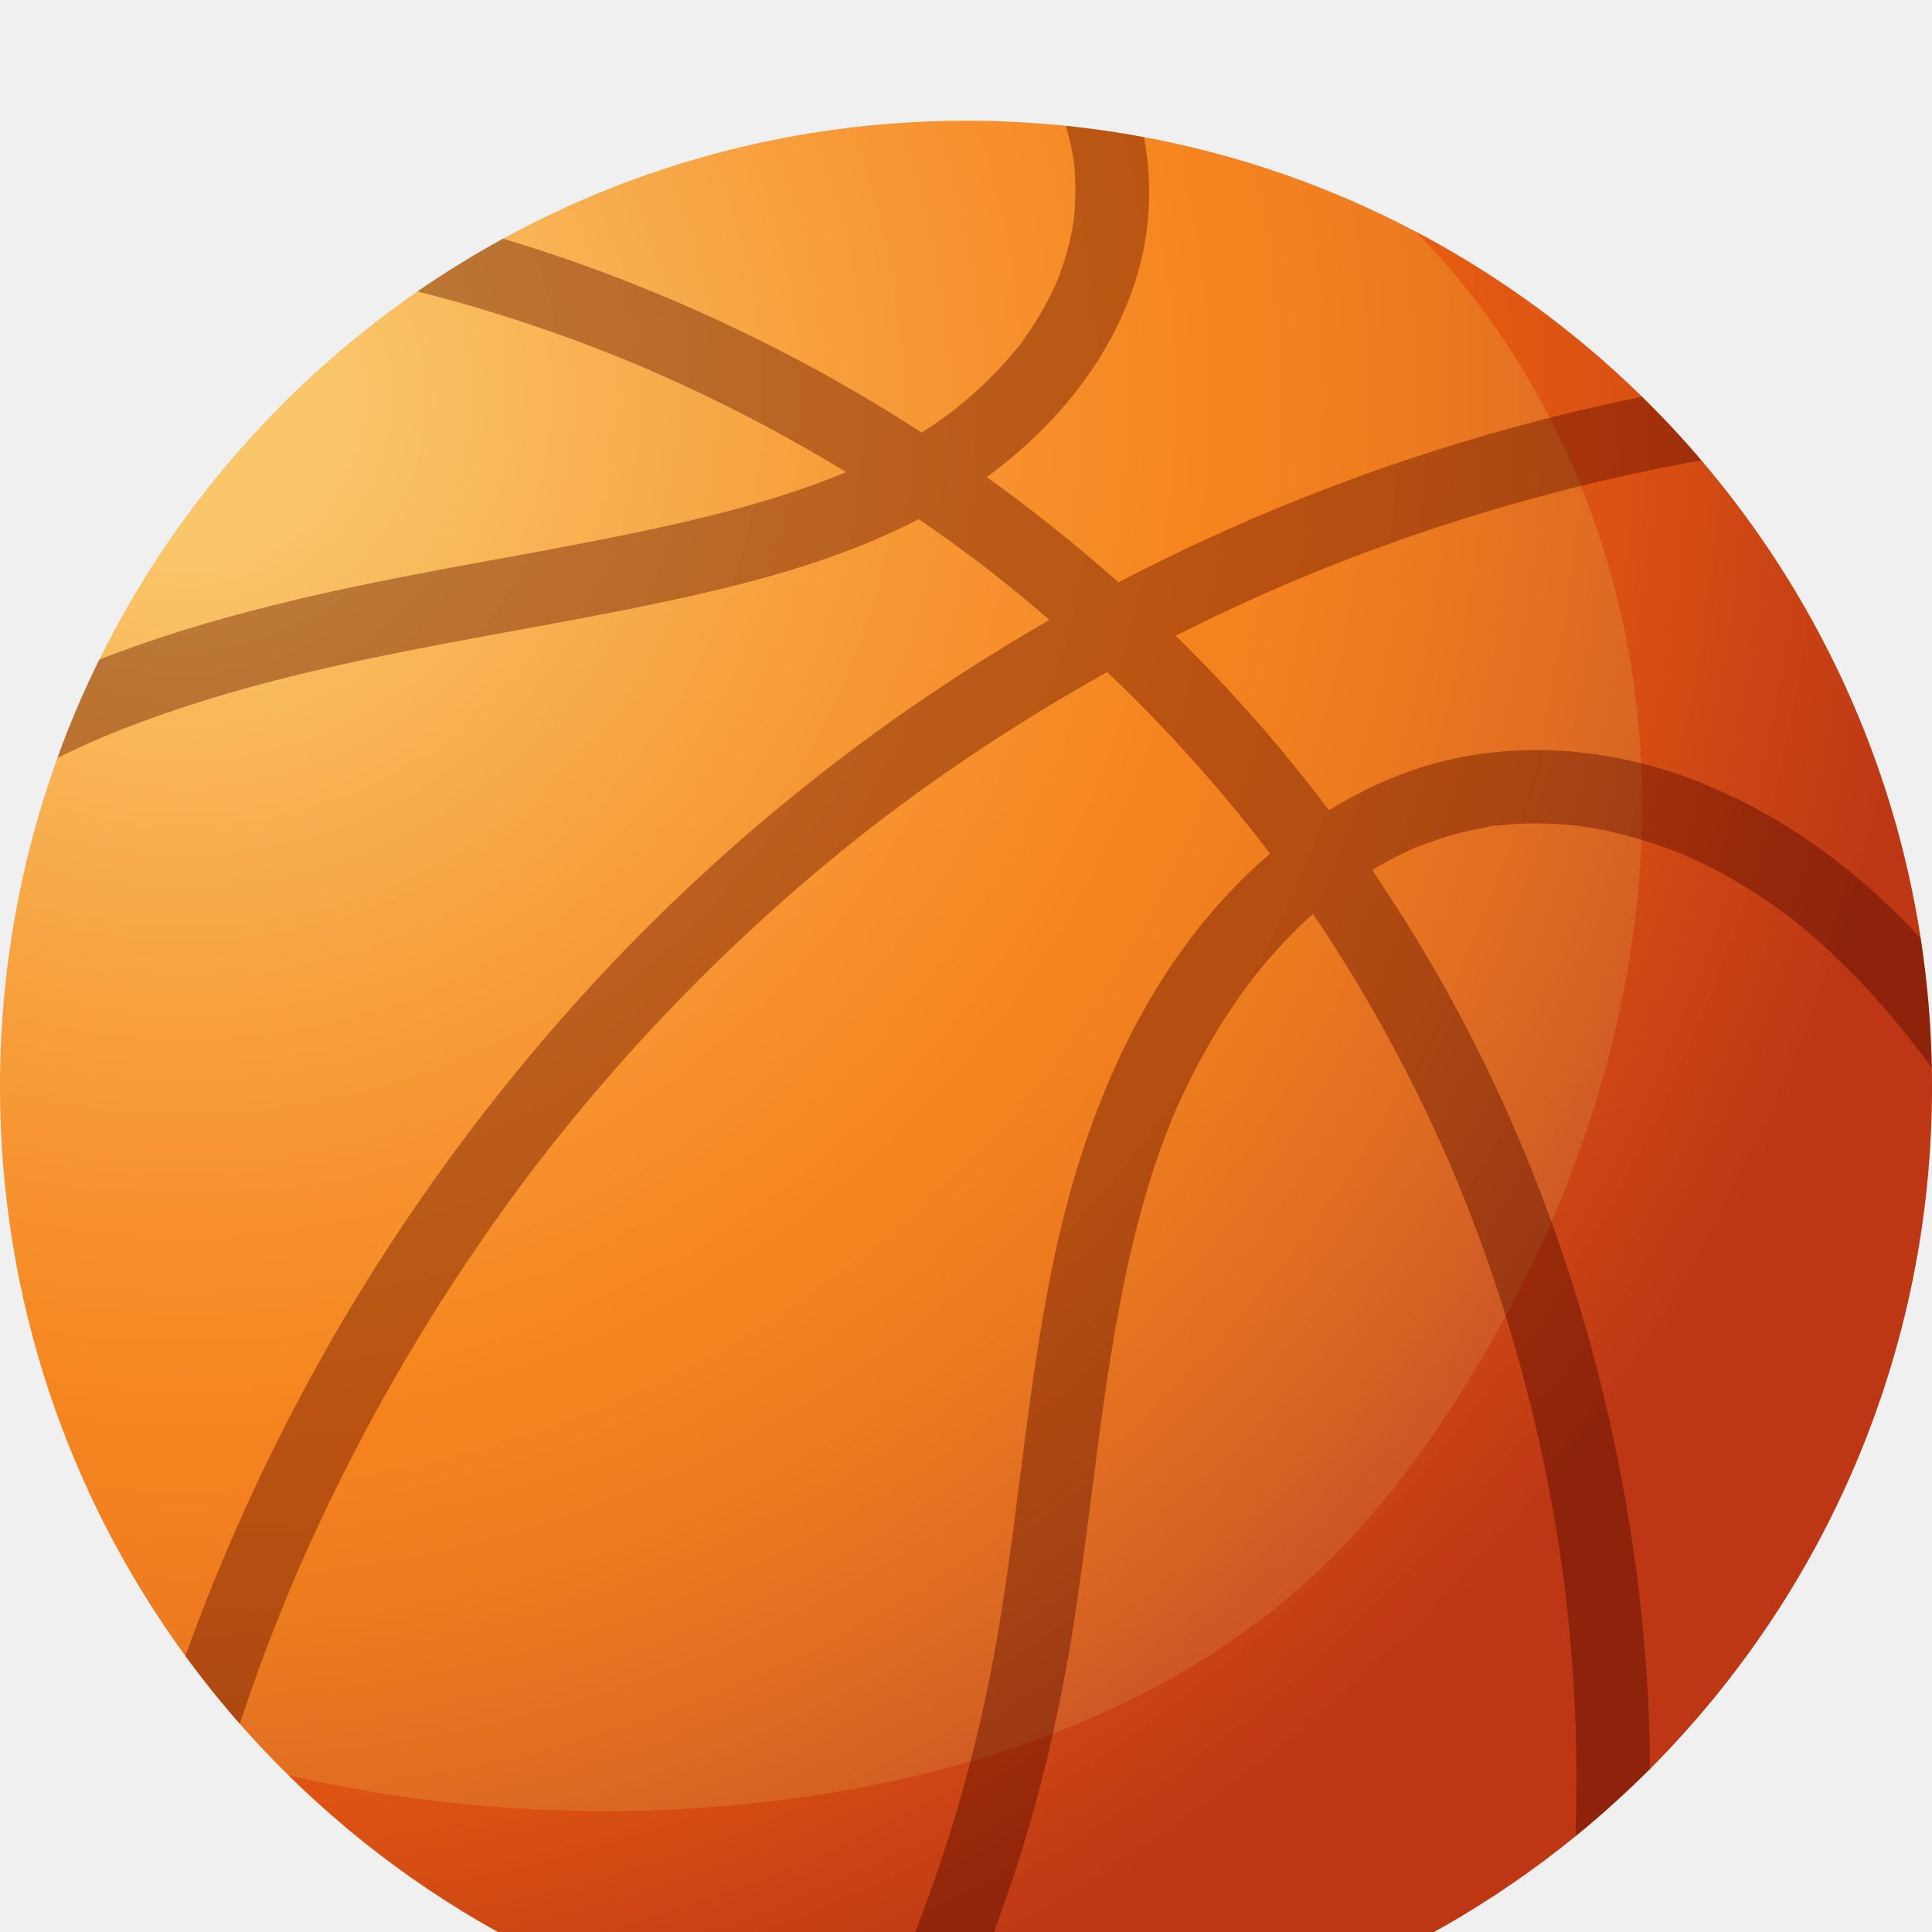
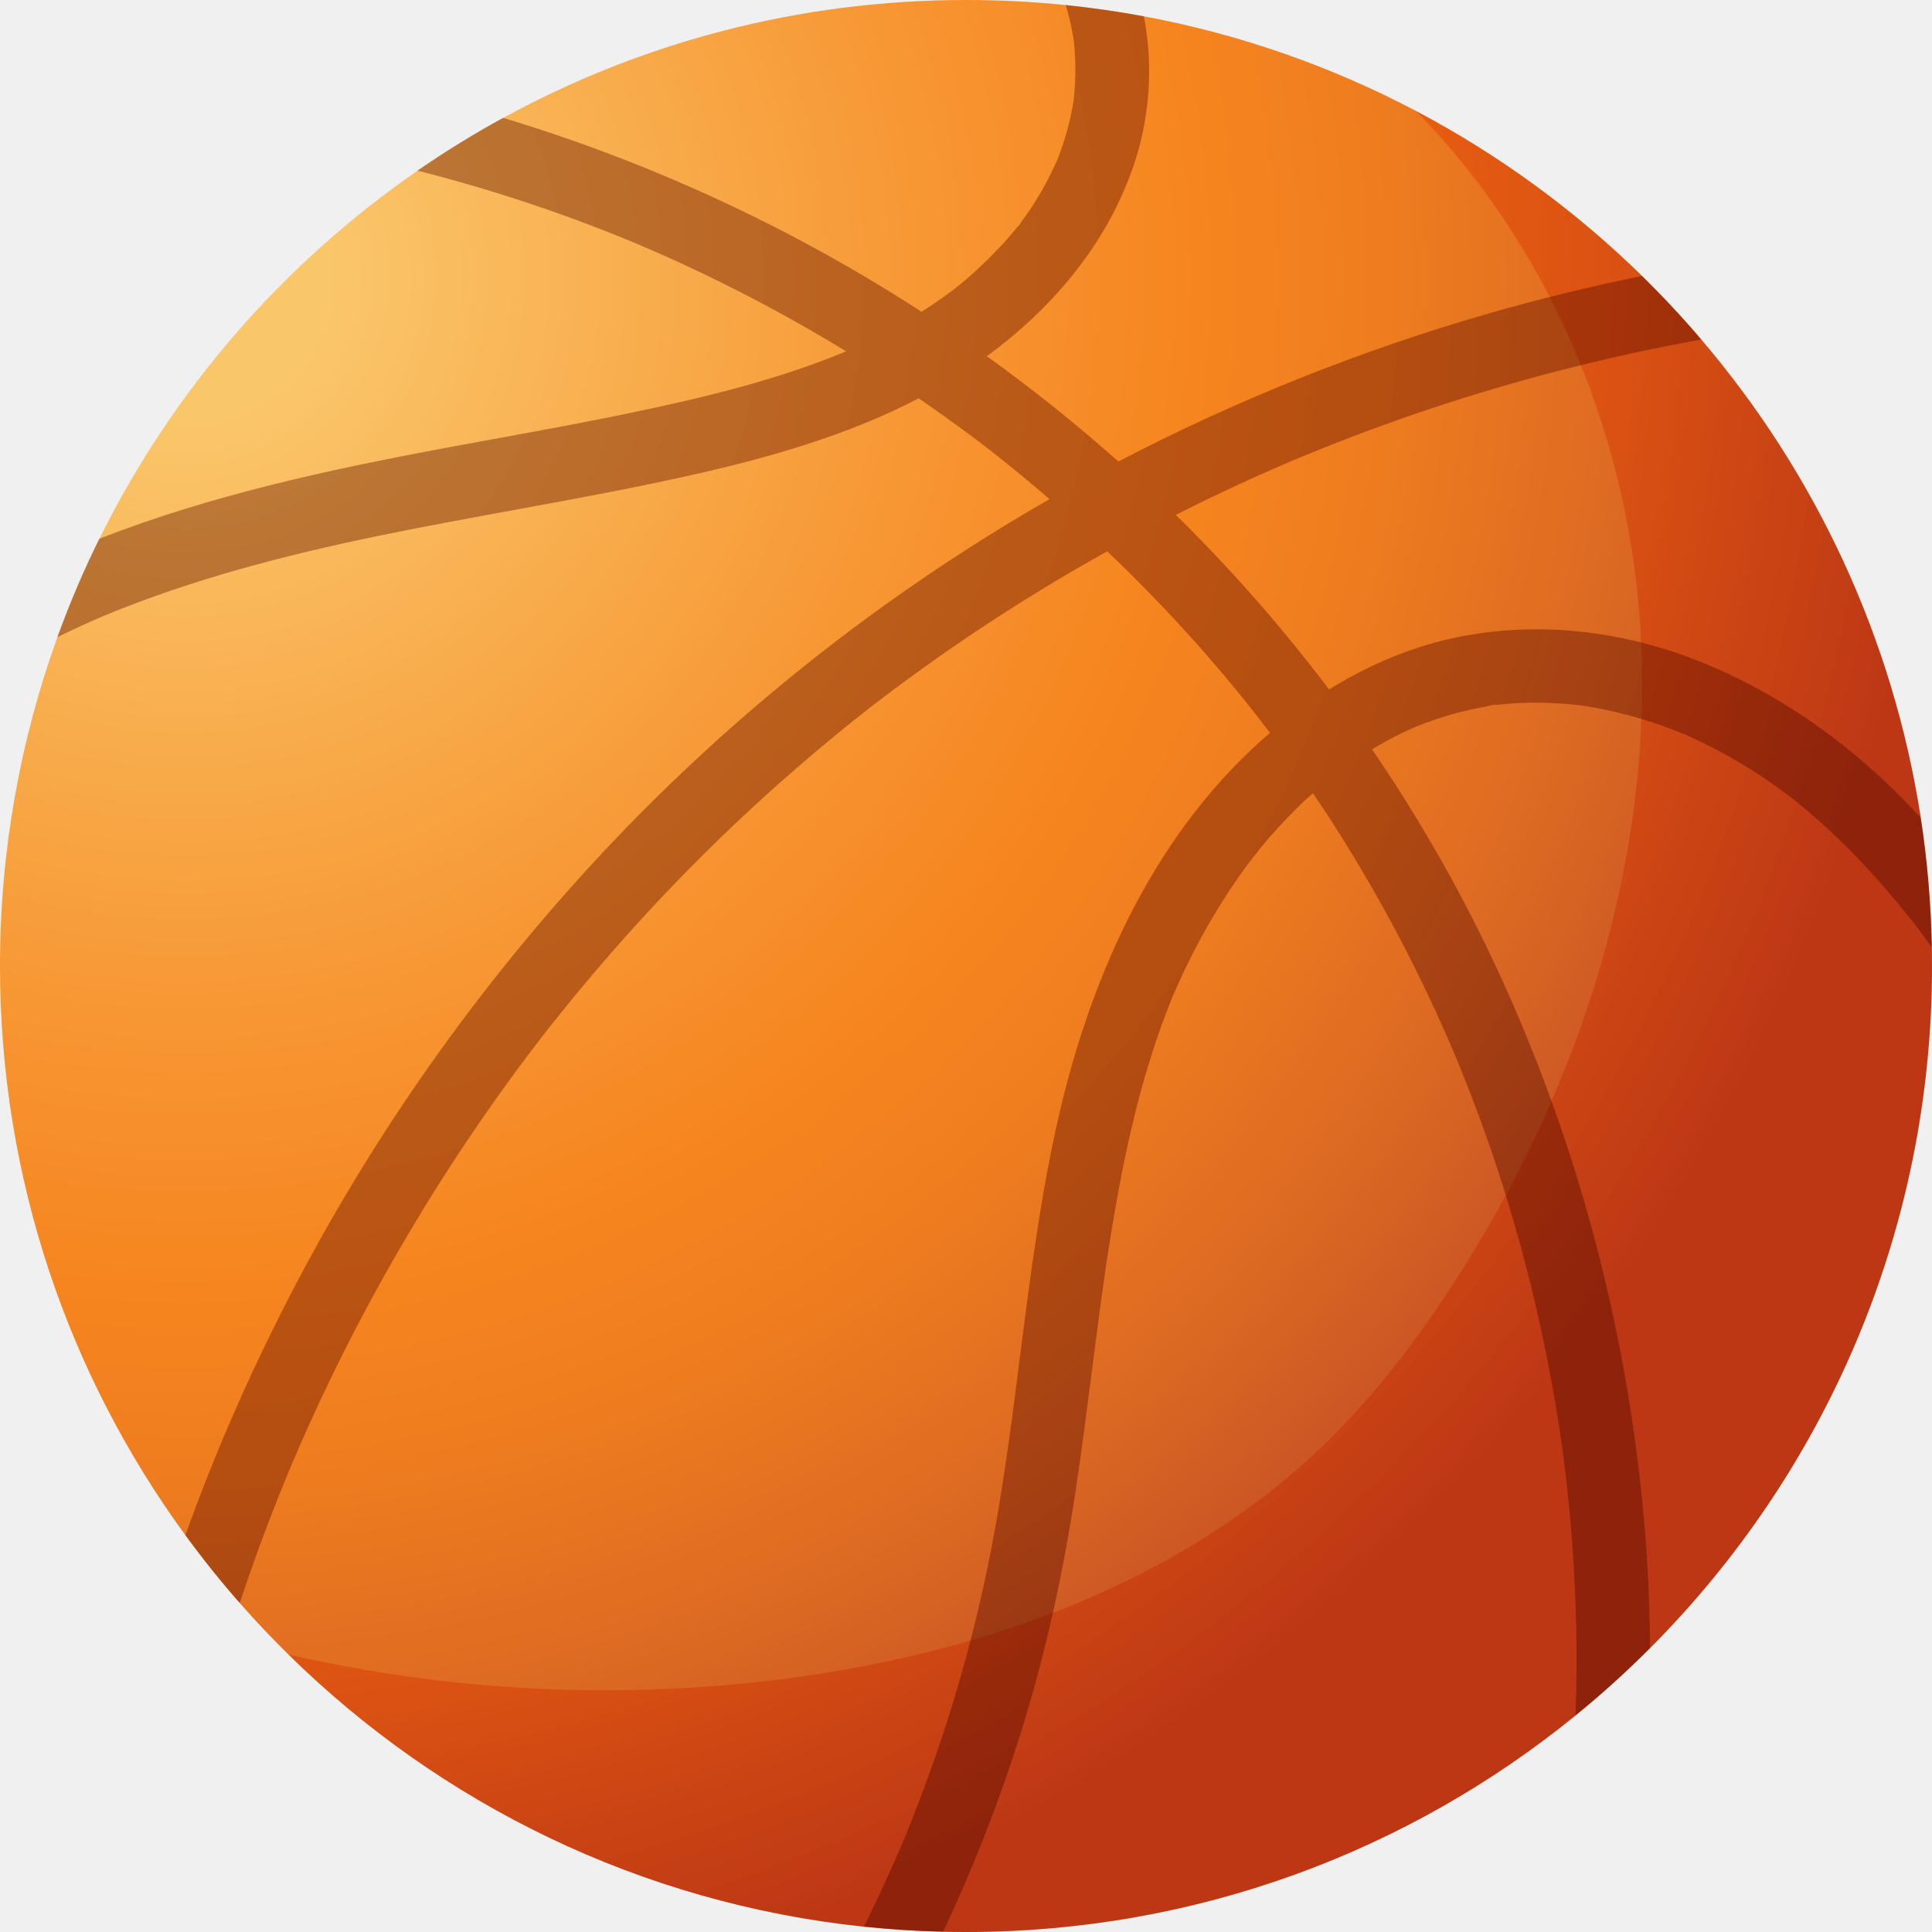
- <svg xmlns="http://www.w3.org/2000/svg" width="32" height="32" viewBox="0 0 32 32" fill="none">
-   <g clip-path="url(#clip0_1594_5742)">
-     <path d="M32 18C32 22.409 30.216 26.402 27.331 29.297C26.939 29.689 26.528 30.062 26.097 30.412C23.343 32.655 19.829 34 16 34C15.874 34 15.748 33.999 15.623 33.996C15.18 33.986 14.742 33.957 14.31 33.912C10.611 33.524 7.286 31.875 4.776 29.402C4.498 29.129 4.229 28.845 3.972 28.552C3.655 28.191 3.354 27.817 3.071 27.428C1.14 24.784 0 21.525 0 18C0 16.088 0.335 14.254 0.951 12.555C1.153 11.996 1.385 11.452 1.646 10.924C2.858 8.471 4.681 6.372 6.915 4.827C7.371 4.512 7.845 4.22 8.334 3.953C10.61 2.708 13.222 2 16 2C16.558 2 17.11 2.028 17.653 2.084C18.09 2.129 18.521 2.191 18.947 2.271C20.546 2.568 22.061 3.104 23.454 3.839C24.833 4.567 26.093 5.489 27.198 6.571C27.54 6.907 27.868 7.258 28.179 7.624C30.059 9.828 31.351 12.549 31.813 15.543C31.921 16.245 31.983 16.962 31.997 17.692C31.999 17.794 32 17.897 32 18Z" fill="url(#paint0_radial_1594_5742)" />
+ <svg xmlns="http://www.w3.org/2000/svg" width="24" height="24" viewBox="0 0 24 24" fill="none">
+   <g clip-path="url(#clip0_2746_11600)">
+     <path d="M24 12C24 15.307 22.662 18.302 20.498 20.473C20.205 20.767 19.896 21.047 19.573 21.309C17.508 22.991 14.872 24 12 24C11.905 24 11.811 23.999 11.717 23.997C11.385 23.989 11.057 23.968 10.732 23.934C7.958 23.643 5.465 22.406 3.582 20.552C3.373 20.346 3.172 20.134 2.979 19.914C2.741 19.643 2.516 19.362 2.303 19.071C0.855 17.088 0 14.644 0 12C0 10.566 0.252 9.191 0.713 7.916C0.865 7.497 1.039 7.089 1.235 6.693C2.143 4.853 3.51 3.279 5.186 2.121C5.528 1.884 5.884 1.665 6.25 1.465C7.957 0.531 9.917 0 12 0C12.419 0 12.832 0.021 13.239 0.063C13.567 0.097 13.891 0.143 14.21 0.203C15.409 0.426 16.546 0.828 17.591 1.379C18.625 1.925 19.57 2.617 20.398 3.428C20.655 3.681 20.901 3.944 21.134 4.218C22.544 5.871 23.513 7.912 23.86 10.157C23.941 10.684 23.987 11.222 23.998 11.769C23.999 11.845 24 11.922 24 12Z" fill="url(#paint0_radial_2746_11600)" />
    <g style="mix-blend-mode:multiply" opacity="0.5">
-       <path d="M26.201 13.69C26.23 13.694 26.247 13.697 26.201 13.69V13.69Z" fill="#823F1C" />
-       <path d="M31.812 15.543C31.715 15.437 31.615 15.332 31.513 15.229C30.527 14.233 29.373 13.428 28.064 12.922C26.785 12.427 25.368 12.278 24.025 12.579C23.31 12.74 22.634 13.035 22.013 13.421C21.273 12.439 20.463 11.51 19.59 10.644C19.551 10.606 19.512 10.568 19.473 10.53C19.656 10.437 19.84 10.346 20.026 10.256C20.356 10.098 20.69 9.944 21.026 9.796C21.105 9.761 21.186 9.726 21.266 9.691C21.298 9.677 21.33 9.663 21.363 9.649C21.37 9.646 21.406 9.631 21.433 9.62C21.595 9.552 21.756 9.486 21.919 9.42C22.593 9.151 23.276 8.905 23.965 8.681C25.344 8.235 26.753 7.881 28.179 7.624C27.868 7.259 27.54 6.908 27.197 6.572C26.337 6.746 25.486 6.954 24.644 7.197C22.531 7.806 20.476 8.627 18.524 9.645C17.829 9.027 17.101 8.444 16.345 7.901C17.449 7.093 18.357 6.011 18.791 4.7C19.013 4.028 19.087 3.288 18.996 2.585C18.983 2.48 18.967 2.375 18.947 2.271C18.521 2.191 18.09 2.13 17.652 2.084C17.711 2.278 17.756 2.475 17.786 2.675C17.821 3.004 17.819 3.336 17.782 3.665C17.73 4.003 17.638 4.331 17.512 4.649C17.387 4.933 17.239 5.205 17.066 5.463C17.022 5.528 16.977 5.592 16.931 5.656C16.928 5.66 16.921 5.67 16.912 5.683C16.894 5.713 16.867 5.755 16.855 5.757C16.855 5.756 16.858 5.752 16.862 5.747C16.858 5.75 16.856 5.753 16.854 5.757C16.748 5.888 16.637 6.014 16.521 6.136C16.295 6.374 16.052 6.593 15.795 6.797C15.794 6.798 15.792 6.799 15.791 6.8C15.761 6.822 15.733 6.843 15.704 6.864C15.632 6.918 15.559 6.97 15.484 7.021C15.411 7.07 15.338 7.118 15.265 7.164C14.46 6.643 13.627 6.163 12.774 5.731C11.35 5.011 9.862 4.412 8.333 3.953C7.845 4.22 7.371 4.512 6.915 4.827C7.128 4.881 7.342 4.938 7.554 4.997C8.212 5.182 8.863 5.394 9.505 5.629C9.825 5.747 10.144 5.872 10.46 6.002C10.486 6.012 10.512 6.023 10.537 6.034C10.539 6.034 10.542 6.035 10.546 6.038C10.558 6.043 10.57 6.048 10.582 6.053C10.583 6.054 10.584 6.054 10.584 6.054C10.659 6.086 10.734 6.118 10.809 6.151C10.972 6.222 11.136 6.296 11.299 6.371C12.231 6.8 13.137 7.284 14.014 7.819C14.004 7.823 13.995 7.827 13.986 7.831C12.989 8.243 11.942 8.515 10.89 8.745C9.734 8.996 8.569 9.199 7.406 9.414C5.448 9.779 3.501 10.199 1.645 10.924C1.384 11.451 1.152 11.995 0.95 12.555C1.205 12.428 1.463 12.31 1.724 12.199C3.181 11.596 4.711 11.199 6.252 10.88C7.965 10.526 9.696 10.261 11.404 9.88C12.706 9.589 14.026 9.218 15.217 8.599C15.386 8.715 15.555 8.833 15.722 8.953C15.854 9.049 15.985 9.145 16.116 9.242C16.181 9.291 16.246 9.341 16.31 9.39C16.322 9.399 16.379 9.443 16.388 9.45C16.411 9.468 16.434 9.486 16.457 9.504C16.772 9.751 17.081 10.007 17.384 10.268C17.091 10.436 16.8 10.608 16.512 10.786C14.04 12.31 11.773 14.174 9.806 16.311C7.889 18.395 6.238 20.731 4.919 23.236C4.208 24.587 3.587 25.989 3.07 27.427C3.353 27.815 3.654 28.189 3.971 28.55C3.978 28.53 3.985 28.509 3.992 28.488C4.21 27.836 4.449 27.189 4.71 26.551C4.741 26.474 4.772 26.397 4.805 26.32C4.808 26.311 4.823 26.277 4.833 26.253C4.835 26.248 4.837 26.243 4.838 26.24C4.839 26.237 4.84 26.236 4.841 26.234C4.842 26.233 4.842 26.23 4.843 26.229C4.843 26.229 4.843 26.228 4.844 26.227C4.849 26.215 4.855 26.203 4.859 26.191C4.931 26.023 5.004 25.856 5.079 25.69C5.222 25.371 5.37 25.055 5.522 24.742C6.127 23.503 6.81 22.303 7.567 21.152C7.951 20.569 8.353 19.998 8.772 19.441C8.823 19.375 8.873 19.309 8.924 19.243C8.927 19.238 8.933 19.23 8.94 19.221C8.963 19.191 8.987 19.16 9.011 19.13C9.113 19 9.216 18.87 9.321 18.74C9.539 18.469 9.763 18.201 9.99 17.938C10.895 16.887 11.87 15.897 12.905 14.976C13.16 14.749 13.418 14.527 13.68 14.31C13.813 14.198 13.948 14.088 14.083 13.979C14.152 13.925 14.22 13.87 14.288 13.817C14.33 13.784 14.371 13.752 14.412 13.719C14.422 13.712 14.451 13.689 14.472 13.673C15.049 13.23 15.64 12.807 16.246 12.406C16.926 11.954 17.625 11.53 18.339 11.132C19.224 11.974 20.049 12.878 20.804 13.838C20.823 13.864 20.844 13.889 20.864 13.915C20.869 13.921 20.873 13.926 20.877 13.931C20.88 13.935 20.884 13.94 20.888 13.946C20.937 14.01 20.986 14.074 21.035 14.139C20.994 14.175 20.954 14.209 20.914 14.245C19.037 15.917 18.008 18.308 17.485 20.72C17.168 22.179 17 23.664 16.808 25.143C16.796 25.234 16.785 25.326 16.772 25.417C16.767 25.461 16.761 25.507 16.754 25.553C16.753 25.561 16.752 25.569 16.751 25.573C16.727 25.755 16.701 25.937 16.675 26.119C16.622 26.482 16.565 26.845 16.501 27.208C16.382 27.879 16.238 28.547 16.066 29.207C15.895 29.863 15.697 30.513 15.472 31.153C15.362 31.47 15.244 31.785 15.121 32.096C15.064 32.24 15.011 32.387 14.947 32.528C14.949 32.526 14.95 32.524 14.95 32.522C14.95 32.525 14.947 32.529 14.945 32.534C14.946 32.532 14.946 32.53 14.947 32.528C14.945 32.534 14.941 32.54 14.939 32.546C14.941 32.542 14.942 32.539 14.944 32.536C14.928 32.572 14.897 32.643 14.888 32.663C14.849 32.755 14.808 32.847 14.767 32.938C14.622 33.265 14.469 33.59 14.309 33.911C14.741 33.956 15.179 33.984 15.622 33.995C16.128 32.922 16.559 31.815 16.914 30.684C17.319 29.387 17.608 28.06 17.812 26.716C17.926 25.965 18.021 25.211 18.118 24.458C18.139 24.291 18.161 24.123 18.183 23.957C18.194 23.868 18.206 23.779 18.218 23.69C18.225 23.636 18.232 23.581 18.24 23.527C18.288 23.171 18.341 22.815 18.398 22.461C18.613 21.128 18.9 19.79 19.411 18.536C19.421 18.511 19.433 18.485 19.443 18.459C19.469 18.4 19.494 18.341 19.521 18.282C19.581 18.149 19.643 18.018 19.708 17.888C19.833 17.638 19.967 17.392 20.11 17.153C20.259 16.903 20.418 16.66 20.588 16.424C20.623 16.375 20.659 16.327 20.695 16.278C20.71 16.257 20.728 16.236 20.744 16.215C20.746 16.211 20.749 16.208 20.751 16.204C20.752 16.203 20.753 16.202 20.754 16.201C20.756 16.198 20.759 16.195 20.76 16.192C20.759 16.194 20.758 16.196 20.757 16.197C20.845 16.086 20.935 15.976 21.029 15.868C21.208 15.663 21.397 15.464 21.595 15.276C21.644 15.229 21.696 15.185 21.747 15.139C21.821 15.248 21.895 15.357 21.966 15.467C22.363 16.074 22.733 16.697 23.075 17.336C23.417 17.974 23.732 18.626 24.021 19.291C24.034 19.322 24.048 19.354 24.061 19.386C24.066 19.395 24.087 19.448 24.097 19.472C24.125 19.538 24.152 19.604 24.179 19.67C24.25 19.846 24.32 20.021 24.388 20.199C24.517 20.537 24.639 20.878 24.754 21.222C25.212 22.588 25.558 23.991 25.79 25.413C25.819 25.592 25.847 25.771 25.872 25.951C25.877 25.985 25.881 26.019 25.886 26.053C25.888 26.061 25.888 26.066 25.889 26.072C25.89 26.078 25.891 26.087 25.892 26.096C25.904 26.19 25.916 26.284 25.927 26.378C25.97 26.738 26.005 27.098 26.033 27.46C26.09 28.182 26.116 28.907 26.111 29.631C26.111 29.891 26.105 30.151 26.096 30.411C26.527 30.061 26.939 29.688 27.33 29.296C27.324 28.295 27.26 27.295 27.139 26.301C26.774 23.309 25.935 20.401 24.623 17.686C24.073 16.55 23.438 15.454 22.726 14.411C22.755 14.394 22.784 14.376 22.814 14.359C22.924 14.294 23.036 14.234 23.15 14.177C23.212 14.146 23.275 14.115 23.338 14.087C23.368 14.073 23.399 14.059 23.429 14.045C23.685 13.944 23.945 13.855 24.212 13.788C24.338 13.756 24.465 13.729 24.593 13.707C24.62 13.702 24.77 13.658 24.786 13.675C24.759 13.679 24.732 13.682 24.705 13.686C24.733 13.682 24.76 13.679 24.788 13.676C24.842 13.67 24.897 13.664 24.951 13.659C25.265 13.633 25.581 13.633 25.896 13.656C25.978 13.662 26.059 13.67 26.141 13.679C26.146 13.68 26.153 13.681 26.16 13.681C26.155 13.68 26.149 13.679 26.142 13.678C26.169 13.683 26.196 13.686 26.224 13.69C26.4 13.716 26.575 13.751 26.75 13.791C27.059 13.863 27.363 13.957 27.66 14.068C27.731 14.095 27.803 14.123 27.873 14.151C27.883 14.155 27.893 14.159 27.903 14.161C27.928 14.172 27.954 14.186 27.976 14.197C28.128 14.264 28.277 14.338 28.426 14.415C28.714 14.566 28.994 14.735 29.263 14.918C29.394 15.007 29.52 15.1 29.648 15.195C29.673 15.215 29.699 15.235 29.724 15.256C29.8 15.316 29.875 15.378 29.949 15.441C30.44 15.858 30.891 16.321 31.309 16.812C31.413 16.935 31.514 17.058 31.614 17.183C31.622 17.194 31.649 17.227 31.673 17.257C31.675 17.259 31.676 17.261 31.678 17.264C31.679 17.264 31.68 17.265 31.68 17.266C31.683 17.268 31.685 17.272 31.687 17.275C31.692 17.28 31.696 17.285 31.699 17.289C31.697 17.286 31.694 17.284 31.692 17.281C31.745 17.349 31.797 17.421 31.85 17.491C31.899 17.556 31.947 17.623 31.995 17.69C31.982 16.961 31.92 16.243 31.811 15.541L31.812 15.543Z" fill="#823F1C" />
-       <path d="M20.752 16.206C20.75 16.21 20.747 16.213 20.744 16.217C20.717 16.256 20.679 16.32 20.757 16.199C20.756 16.201 20.755 16.202 20.754 16.203C20.753 16.204 20.753 16.205 20.752 16.206V16.206Z" fill="#823F1C" />
-       <path d="M16.862 5.747C16.876 5.73 16.889 5.712 16.903 5.695C16.934 5.657 16.88 5.722 16.862 5.747Z" fill="#823F1C" />
+       <path d="M19.651 8.767C19.672 8.77 19.685 8.773 19.651 8.767V8.767Z" fill="#823F1C" />
+       <path d="M23.859 10.157C23.786 10.077 23.711 9.999 23.635 9.921C22.895 9.174 22.03 8.571 21.047 8.191C20.089 7.82 19.026 7.708 18.019 7.934C17.482 8.055 16.975 8.276 16.51 8.565C15.955 7.829 15.347 7.132 14.693 6.482C14.663 6.454 14.634 6.426 14.605 6.397C14.742 6.327 14.88 6.259 15.019 6.192C15.267 6.073 15.517 5.957 15.769 5.846C15.829 5.82 15.889 5.794 15.949 5.768C15.974 5.757 15.997 5.747 16.022 5.736C16.027 5.734 16.055 5.723 16.074 5.714C16.196 5.664 16.317 5.614 16.439 5.565C16.944 5.363 17.457 5.178 17.974 5.01C19.008 4.676 20.064 4.41 21.134 4.218C20.901 3.944 20.655 3.681 20.398 3.428C19.753 3.559 19.114 3.715 18.483 3.897C16.898 4.354 15.357 4.97 13.893 5.733C13.372 5.27 12.826 4.832 12.259 4.425C13.087 3.82 13.768 3.008 14.093 2.024C14.259 1.521 14.315 0.965 14.247 0.439C14.238 0.36 14.225 0.281 14.21 0.203C13.891 0.143 13.567 0.097 13.239 0.062C13.283 0.208 13.317 0.356 13.339 0.506C13.366 0.752 13.364 1.001 13.337 1.248C13.297 1.502 13.229 1.748 13.134 1.986C13.04 2.199 12.929 2.403 12.8 2.597C12.767 2.645 12.733 2.694 12.698 2.741C12.696 2.744 12.691 2.752 12.684 2.762C12.671 2.784 12.651 2.816 12.641 2.817C12.641 2.816 12.644 2.813 12.646 2.81C12.644 2.812 12.642 2.814 12.64 2.817C12.561 2.915 12.478 3.01 12.39 3.101C12.221 3.28 12.039 3.445 11.847 3.597C11.845 3.598 11.844 3.599 11.843 3.6C11.821 3.616 11.8 3.632 11.778 3.648C11.724 3.688 11.669 3.727 11.613 3.765C11.558 3.802 11.503 3.838 11.448 3.873C10.845 3.482 10.22 3.122 9.58 2.798C8.512 2.258 7.397 1.809 6.25 1.464C5.884 1.664 5.528 1.884 5.186 2.12C5.346 2.16 5.506 2.203 5.666 2.248C6.159 2.386 6.647 2.545 7.129 2.721C7.369 2.81 7.608 2.903 7.845 3.001C7.864 3.009 7.884 3.017 7.903 3.025C7.904 3.025 7.906 3.026 7.909 3.028C7.919 3.031 7.928 3.036 7.937 3.039C7.937 3.04 7.938 3.04 7.938 3.04C7.994 3.064 8.05 3.088 8.107 3.113C8.229 3.166 8.352 3.221 8.474 3.277C9.173 3.6 9.853 3.962 10.51 4.364C10.503 4.367 10.496 4.37 10.49 4.373C9.742 4.682 8.956 4.886 8.167 5.058C7.3 5.247 6.427 5.399 5.555 5.56C4.086 5.834 2.626 6.149 1.234 6.692C1.038 7.088 0.864 7.496 0.713 7.915C0.904 7.821 1.097 7.732 1.293 7.649C2.386 7.196 3.533 6.899 4.689 6.659C5.974 6.394 7.272 6.195 8.553 5.91C9.53 5.692 10.519 5.413 11.413 4.948C11.54 5.036 11.666 5.124 11.791 5.215C11.891 5.286 11.989 5.358 12.087 5.431C12.136 5.468 12.184 5.505 12.233 5.542C12.241 5.549 12.284 5.582 12.291 5.587C12.308 5.6 12.325 5.614 12.342 5.627C12.579 5.813 12.811 6.005 13.038 6.201C12.818 6.326 12.6 6.456 12.384 6.589C10.53 7.732 8.83 9.13 7.355 10.733C5.917 12.296 4.678 14.048 3.689 15.927C3.156 16.94 2.69 17.991 2.303 19.07C2.515 19.361 2.74 19.642 2.978 19.912C2.983 19.897 2.989 19.881 2.994 19.866C3.157 19.376 3.337 18.891 3.532 18.413C3.555 18.355 3.579 18.297 3.604 18.24C3.606 18.233 3.617 18.207 3.625 18.189C3.626 18.186 3.627 18.182 3.629 18.179C3.629 18.178 3.63 18.176 3.63 18.175C3.631 18.174 3.632 18.172 3.632 18.171C3.632 18.171 3.633 18.171 3.633 18.17C3.637 18.16 3.641 18.152 3.645 18.143C3.698 18.017 3.753 17.891 3.809 17.767C3.916 17.528 4.027 17.291 4.141 17.056C4.595 16.127 5.108 15.227 5.675 14.363C5.963 13.926 6.264 13.498 6.579 13.08C6.617 13.031 6.655 12.982 6.693 12.932C6.695 12.928 6.7 12.922 6.705 12.916C6.723 12.893 6.74 12.87 6.758 12.847C6.835 12.749 6.912 12.652 6.991 12.555C7.154 12.351 7.322 12.151 7.492 11.953C8.171 11.165 8.902 10.422 9.679 9.731C9.87 9.562 10.064 9.395 10.26 9.232C10.36 9.148 10.461 9.066 10.562 8.984C10.614 8.943 10.665 8.902 10.716 8.862C10.747 8.838 10.778 8.813 10.809 8.789C10.816 8.783 10.838 8.766 10.854 8.754C11.287 8.422 11.73 8.105 12.184 7.804C12.694 7.465 13.219 7.147 13.754 6.849C14.418 7.48 15.037 8.158 15.603 8.878C15.617 8.897 15.633 8.916 15.648 8.936C15.652 8.941 15.655 8.944 15.658 8.948C15.66 8.951 15.663 8.955 15.666 8.959C15.703 9.007 15.74 9.055 15.776 9.104C15.746 9.13 15.715 9.156 15.685 9.183C14.278 10.437 13.506 12.23 13.113 14.04C12.876 15.134 12.75 16.247 12.606 17.357C12.597 17.425 12.588 17.494 12.579 17.562C12.575 17.596 12.571 17.63 12.566 17.664C12.565 17.671 12.564 17.676 12.563 17.679C12.545 17.816 12.526 17.952 12.506 18.089C12.466 18.361 12.424 18.633 12.376 18.905C12.287 19.409 12.179 19.91 12.049 20.405C11.921 20.897 11.773 21.384 11.604 21.864C11.521 22.102 11.433 22.338 11.341 22.572C11.298 22.679 11.258 22.79 11.21 22.895C11.212 22.894 11.212 22.892 11.213 22.891C11.212 22.894 11.21 22.897 11.209 22.9C11.209 22.898 11.21 22.897 11.21 22.895C11.209 22.9 11.206 22.905 11.204 22.909C11.206 22.906 11.207 22.904 11.208 22.901C11.196 22.928 11.172 22.982 11.166 22.997C11.136 23.066 11.106 23.135 11.075 23.203C10.966 23.448 10.851 23.692 10.732 23.933C11.056 23.966 11.384 23.988 11.717 23.995C12.096 23.191 12.419 22.361 12.685 21.513C12.989 20.539 13.206 19.544 13.359 18.537C13.445 17.973 13.515 17.408 13.588 16.843C13.604 16.718 13.62 16.592 13.637 16.467C13.646 16.4 13.654 16.334 13.663 16.267C13.669 16.226 13.674 16.186 13.68 16.145C13.716 15.878 13.755 15.611 13.799 15.345C13.96 14.346 14.175 13.342 14.558 12.402C14.566 12.383 14.574 12.363 14.582 12.344C14.602 12.3 14.621 12.255 14.641 12.211C14.685 12.111 14.732 12.013 14.781 11.916C14.875 11.728 14.975 11.544 15.083 11.364C15.195 11.177 15.314 10.994 15.441 10.818C15.467 10.781 15.494 10.745 15.521 10.708C15.533 10.692 15.546 10.677 15.558 10.66C15.56 10.658 15.562 10.655 15.563 10.652C15.564 10.652 15.565 10.651 15.565 10.651C15.567 10.648 15.569 10.646 15.57 10.643C15.569 10.645 15.568 10.646 15.568 10.648C15.633 10.564 15.701 10.482 15.771 10.401C15.906 10.246 16.047 10.098 16.196 9.956C16.233 9.921 16.272 9.888 16.31 9.854C16.366 9.936 16.421 10.018 16.475 10.1C16.772 10.555 17.049 11.023 17.306 11.501C17.563 11.98 17.799 12.469 18.015 12.968C18.025 12.991 18.036 13.015 18.046 13.039C18.049 13.046 18.066 13.086 18.073 13.103C18.094 13.153 18.114 13.202 18.134 13.252C18.188 13.384 18.24 13.515 18.291 13.649C18.388 13.903 18.48 14.158 18.566 14.416C18.909 15.44 19.169 16.493 19.342 17.559C19.364 17.693 19.385 17.828 19.404 17.962C19.408 17.988 19.411 18.014 19.414 18.039C19.416 18.045 19.416 18.049 19.417 18.053C19.418 18.058 19.418 18.064 19.419 18.071C19.428 18.142 19.437 18.213 19.445 18.283C19.477 18.553 19.504 18.823 19.525 19.095C19.567 19.636 19.587 20.18 19.584 20.723C19.583 20.918 19.579 21.113 19.572 21.308C19.895 21.045 20.204 20.766 20.498 20.471C20.493 19.721 20.445 18.97 20.354 18.225C20.081 15.981 19.451 13.8 18.468 11.764C18.055 10.912 17.578 10.09 17.044 9.308C17.066 9.295 17.088 9.281 17.11 9.269C17.193 9.22 17.277 9.175 17.362 9.132C17.409 9.109 17.456 9.086 17.503 9.065C17.526 9.054 17.549 9.044 17.572 9.034C17.763 8.957 17.959 8.891 18.159 8.841C18.254 8.817 18.349 8.797 18.445 8.78C18.465 8.776 18.577 8.743 18.589 8.756C18.569 8.759 18.549 8.761 18.529 8.764C18.55 8.761 18.57 8.759 18.591 8.756C18.631 8.752 18.672 8.748 18.713 8.744C18.949 8.725 19.186 8.724 19.422 8.742C19.483 8.746 19.544 8.752 19.605 8.759C19.609 8.759 19.615 8.76 19.62 8.761C19.616 8.759 19.612 8.759 19.607 8.758C19.627 8.762 19.647 8.764 19.668 8.767C19.8 8.787 19.931 8.813 20.062 8.843C20.294 8.897 20.523 8.967 20.745 9.051C20.799 9.071 20.852 9.092 20.905 9.113C20.912 9.116 20.92 9.118 20.927 9.12C20.946 9.129 20.965 9.139 20.982 9.147C21.096 9.198 21.208 9.253 21.319 9.311C21.535 9.424 21.745 9.551 21.947 9.688C22.045 9.755 22.14 9.824 22.236 9.896C22.255 9.911 22.274 9.926 22.293 9.941C22.35 9.987 22.406 10.033 22.462 10.08C22.83 10.393 23.169 10.741 23.482 11.109C23.559 11.2 23.636 11.293 23.71 11.387C23.716 11.395 23.737 11.42 23.755 11.442C23.756 11.444 23.757 11.445 23.758 11.447C23.759 11.448 23.76 11.448 23.76 11.449C23.762 11.451 23.764 11.453 23.765 11.456C23.769 11.459 23.772 11.463 23.774 11.466C23.773 11.464 23.771 11.462 23.769 11.46C23.809 11.511 23.848 11.565 23.887 11.617C23.924 11.667 23.96 11.717 23.997 11.767C23.986 11.22 23.94 10.682 23.858 10.156L23.859 10.157Z" fill="#823F1C" />
+       <path d="M15.564 10.654C15.562 10.656 15.56 10.659 15.558 10.662C15.537 10.691 15.509 10.739 15.568 10.648C15.567 10.649 15.566 10.65 15.566 10.651C15.565 10.652 15.564 10.653 15.564 10.653V10.654Z" fill="#823F1C" />
+       <path d="M12.646 2.809C12.657 2.796 12.667 2.783 12.677 2.771C12.7 2.742 12.66 2.791 12.646 2.809Z" fill="#823F1C" />
    </g>
    <g style="mix-blend-mode:multiply" opacity="0.5">
-       <path d="M32 18C32 22.41 30.216 26.403 27.331 29.297C26.939 29.69 26.528 30.062 26.097 30.413C23.343 32.656 19.829 34.001 16 34.001C15.874 34.001 15.748 33.999 15.623 33.997C15.18 33.986 14.742 33.958 14.31 33.913C10.611 33.525 7.286 31.875 4.776 29.403C7.387 30.004 10.112 30.151 12.77 29.835C16.135 29.435 19.518 28.269 21.95 25.909C22.763 25.12 23.455 24.213 24.071 23.263C26.201 19.981 27.46 16.054 27.152 12.154C26.909 9.069 25.612 6.027 23.454 3.84C24.833 4.568 26.093 5.49 27.198 6.572C27.54 6.908 27.868 7.259 28.179 7.625C30.059 9.829 31.351 12.55 31.813 15.544C31.921 16.245 31.983 16.963 31.997 17.692C31.999 17.795 32 17.897 32 18.001V18Z" fill="#F6851F" />
+       <path d="M24 12C24 15.307 22.662 18.302 20.498 20.473C20.205 20.767 19.896 21.047 19.573 21.31C17.508 22.992 14.872 24 12 24C11.905 24 11.811 23.999 11.717 23.997C11.385 23.989 11.057 23.968 10.732 23.935C7.958 23.643 5.465 22.406 3.582 20.552C5.54 21.003 7.584 21.113 9.578 20.876C12.101 20.576 14.639 19.702 16.463 17.932C17.072 17.34 17.591 16.66 18.053 15.947C19.651 13.486 20.595 10.541 20.364 7.615C20.181 5.302 19.209 3.021 17.591 1.38C18.625 1.926 19.57 2.618 20.398 3.429C20.655 3.681 20.901 3.944 21.134 4.219C22.544 5.871 23.513 7.912 23.86 10.158C23.941 10.684 23.987 11.222 23.998 11.769C23.999 11.846 24 11.923 24 12.001V12Z" fill="#F6851F" />
    </g>
  </g>
  <defs>
-     <radialGradient id="paint0_radial_1594_5742" cx="0" cy="0" r="1" gradientUnits="userSpaceOnUse" gradientTransform="translate(3.07915 6.60135) scale(29.9137)">
+     <radialGradient id="paint0_radial_2746_11600" cx="0" cy="0" r="1" gradientUnits="userSpaceOnUse" gradientTransform="translate(2.30936 3.45102) scale(22.4353 22.4353)">
      <stop offset="0.08" stop-color="#FAC66A" />
      <stop offset="0.4" stop-color="#F79835" />
      <stop offset="0.56" stop-color="#F6851F" />
      <stop offset="0.66" stop-color="#EF7D1F" />
      <stop offset="0.8" stop-color="#DD6A22" />
      <stop offset="0.97" stop-color="#C04927" />
    </radialGradient>
-     <clipPath id="clip0_1594_5742">
-       <rect width="32" height="32" fill="white" />
+     <clipPath id="clip0_2746_11600">
+       <rect width="24" height="24" fill="white" />
    </clipPath>
  </defs>
</svg>
